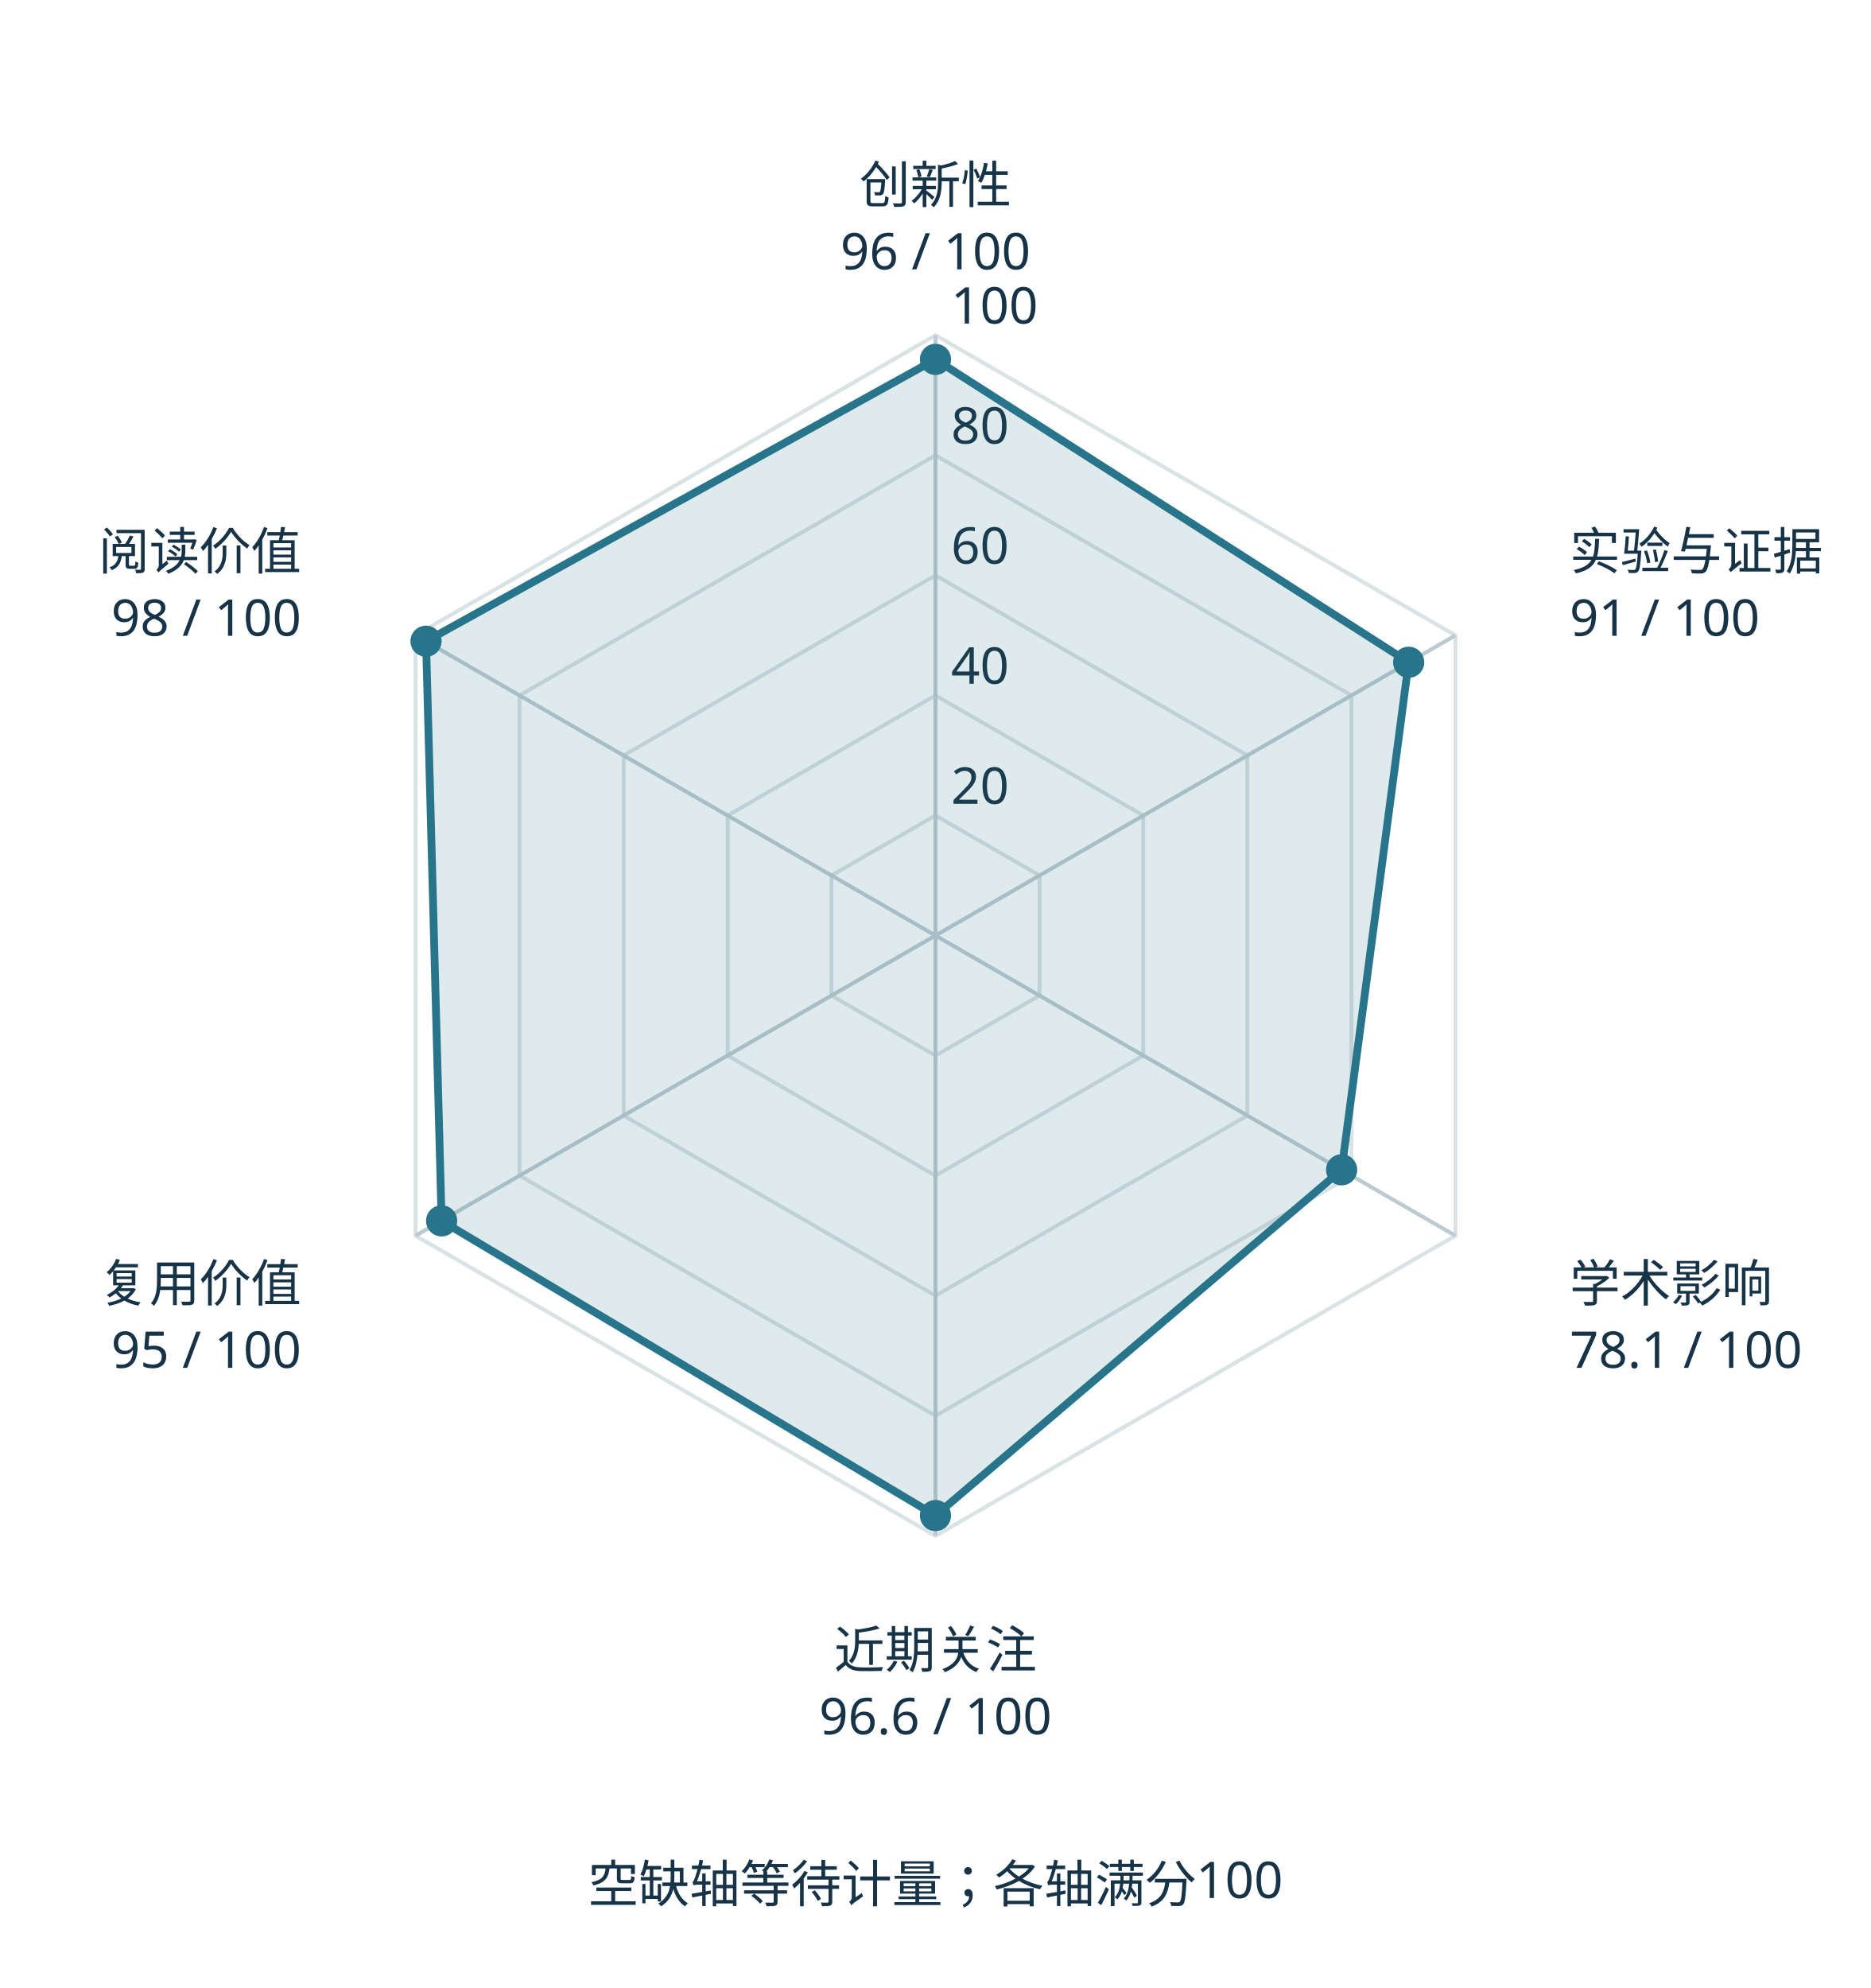
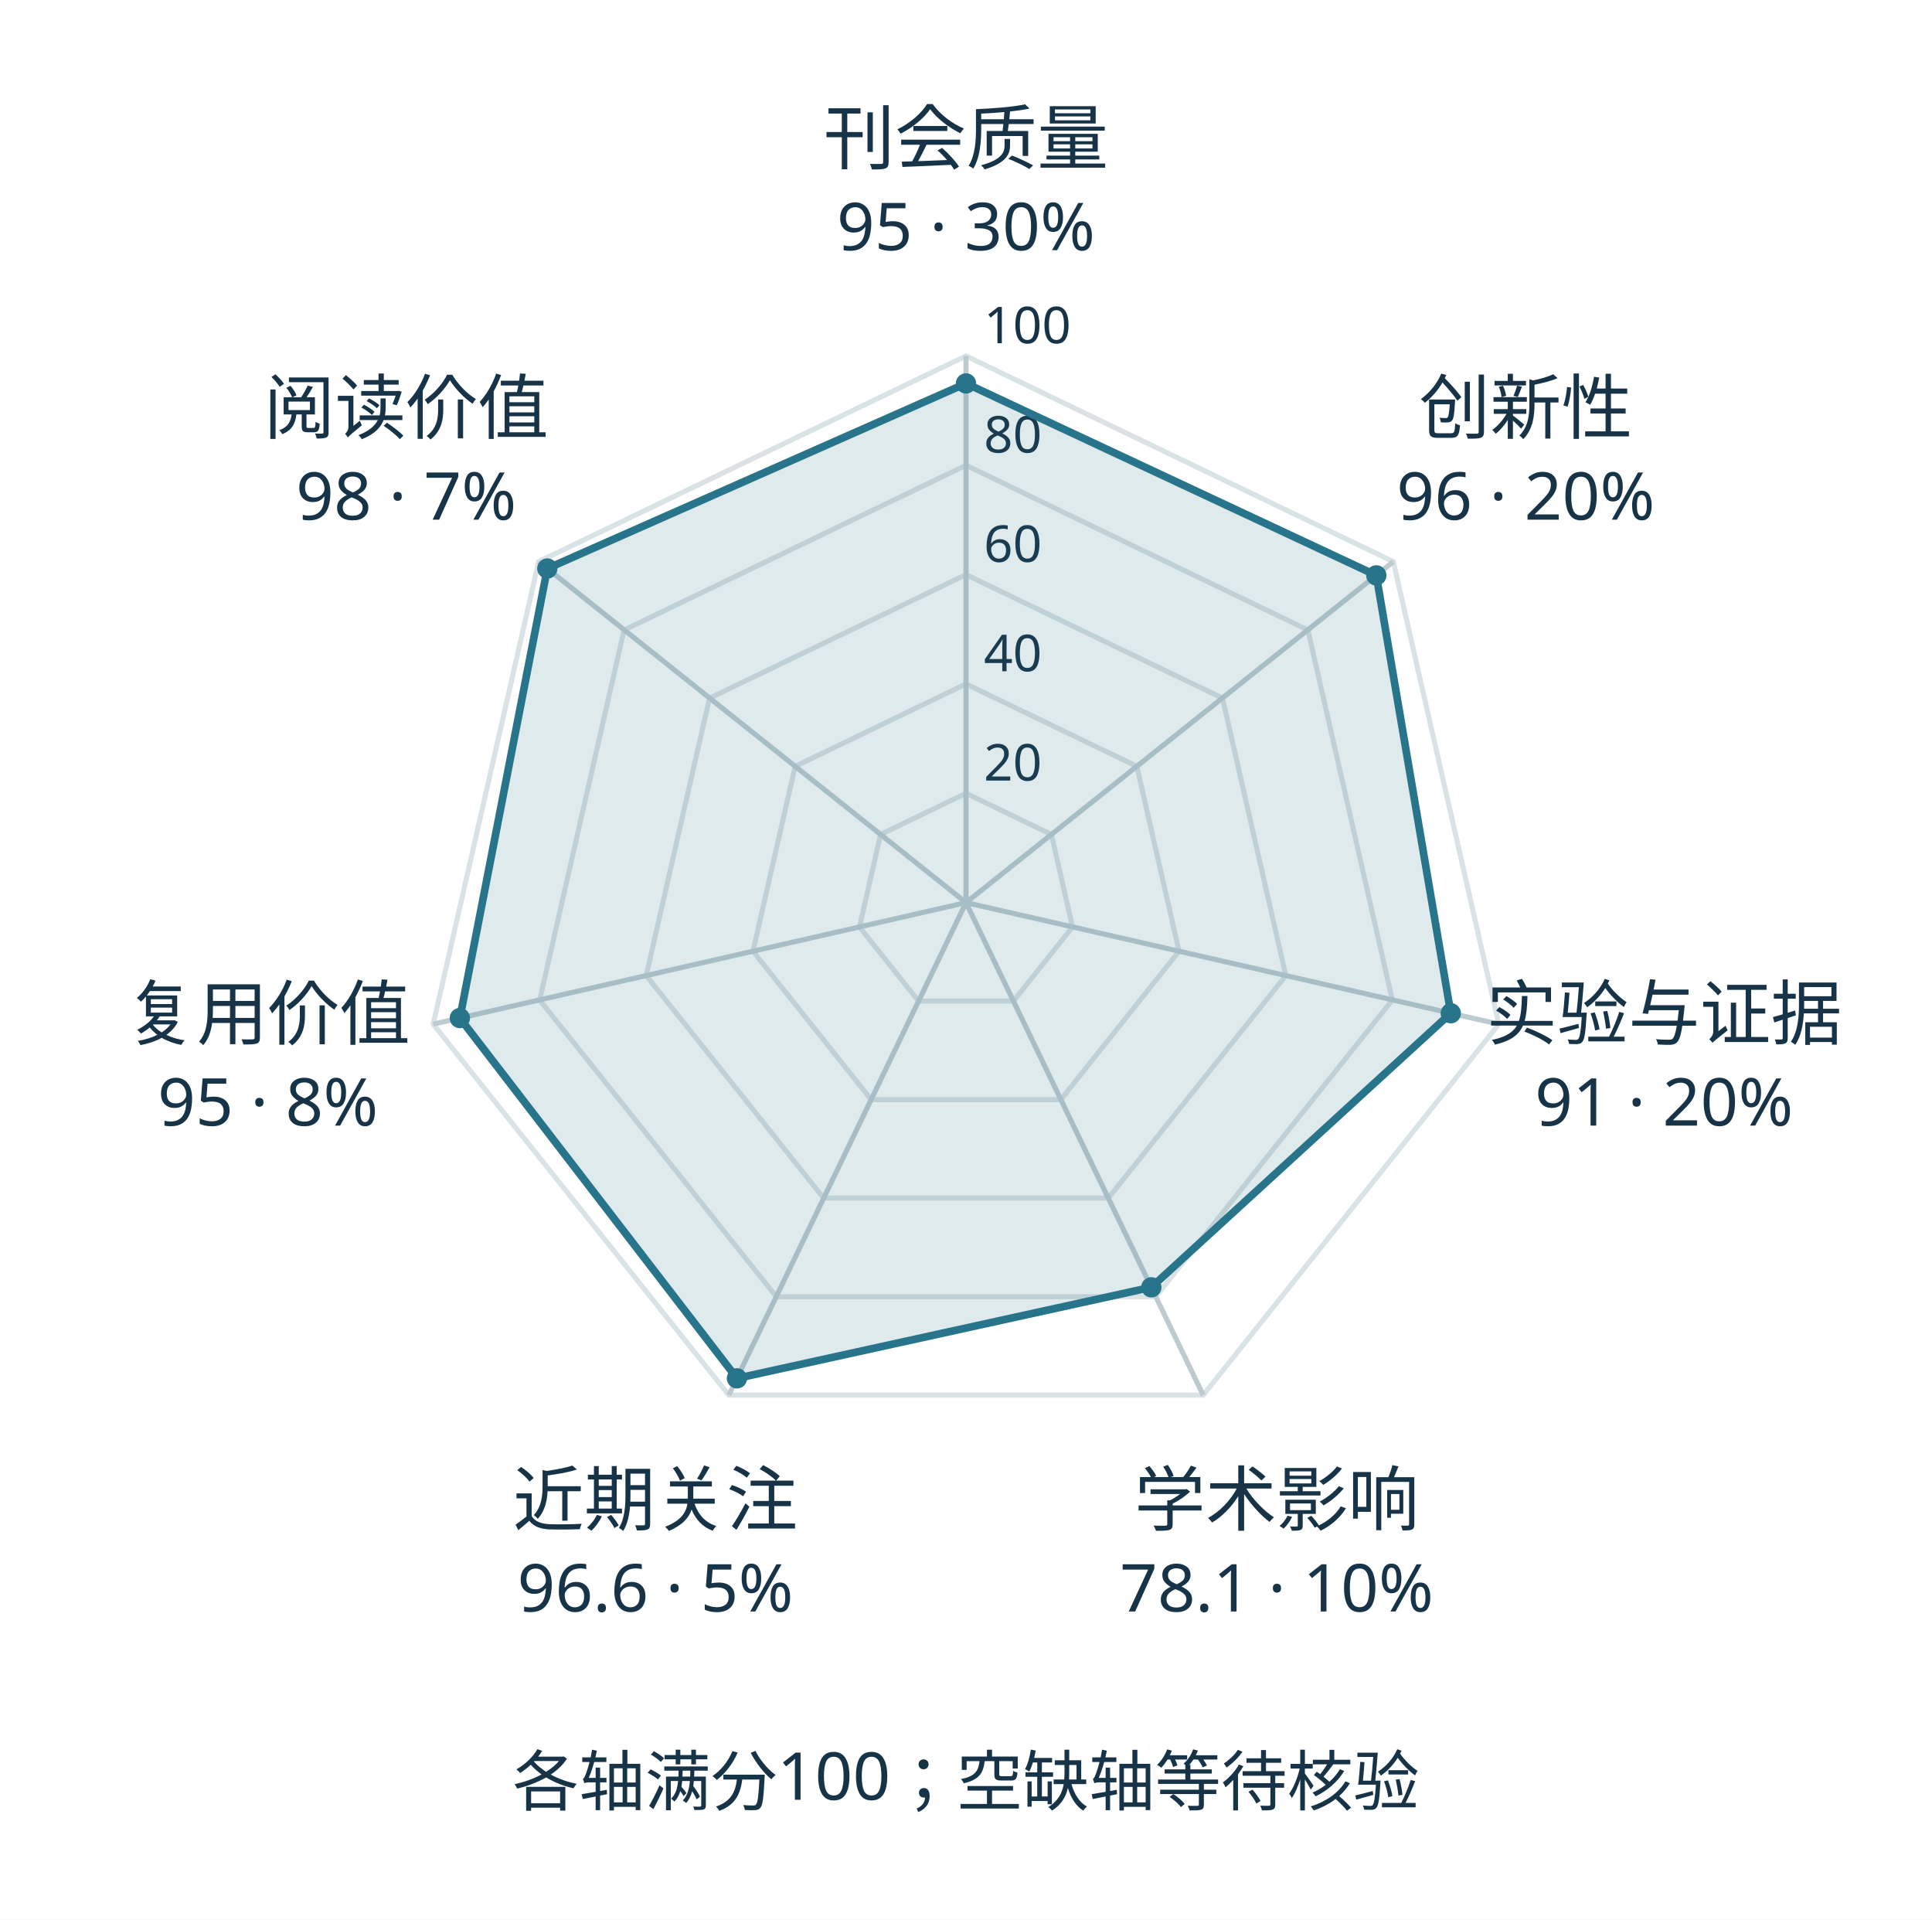
- <svg xmlns="http://www.w3.org/2000/svg" width="480" height="510" viewBox="0 0 480 510" role="img">
-   <rect width="480" height="510" fill="#fff" />
-   <g font-family="sans-serif" font-size="13" fill="#173347">
-     <polygon points="240.0,209.2 266.7,224.6 266.7,255.4 240.0,270.8 213.3,255.4 213.3,224.6" fill="none" stroke="#d9e2e5" />
-     <text x="244" y="206.2">20</text>
-     <polygon points="240.0,178.4 293.3,209.2 293.3,270.8 240.0,301.6 186.7,270.8 186.7,209.2" fill="none" stroke="#d9e2e5" />
-     <text x="244" y="175.4">40</text>
-     <polygon points="240.0,147.6 320.0,193.8 320.0,286.2 240.0,332.4 160.0,286.2 160.0,193.8" fill="none" stroke="#d9e2e5" />
-     <text x="244" y="144.6">60</text>
-     <polygon points="240.0,116.8 346.7,178.4 346.7,301.6 240.0,363.2 133.3,301.6 133.3,178.4" fill="none" stroke="#d9e2e5" />
-     <text x="244" y="113.8">80</text>
-     <polygon points="240.0,86.0 373.4,163.0 373.4,317.0 240.0,394.0 106.6,317.0 106.6,163.0" fill="none" stroke="#d9e2e5" />
-     <text x="244" y="83.0">100</text>
-     <line x1="240" y1="240" x2="240.0" y2="86.0" stroke="#bdcbd1" />
-     <text x="240.0" y="52.1" text-anchor="middle">创新性</text>
-     <text x="240.0" y="69.1" text-anchor="middle">96 / 100</text>
-     <line x1="240" y1="240" x2="373.4" y2="163.0" stroke="#bdcbd1" />
-     <text x="402.7" y="146.1" text-anchor="start">实验与证据</text>
-     <text x="402.7" y="163.1" text-anchor="start">91 / 100</text>
-     <line x1="240" y1="240" x2="373.4" y2="317.0" stroke="#bdcbd1" />
-     <text x="402.7" y="333.9" text-anchor="start">学术影响</text>
-     <text x="402.7" y="350.9" text-anchor="start">78.1 / 100</text>
-     <line x1="240" y1="240" x2="240.0" y2="394.0" stroke="#bdcbd1" />
-     <text x="240.0" y="427.9" text-anchor="middle">近期关注</text>
-     <text x="240.0" y="444.9" text-anchor="middle">96.6 / 100</text>
-     <line x1="240" y1="240" x2="106.6" y2="317.0" stroke="#bdcbd1" />
-     <text x="77.3" y="333.9" text-anchor="end">复用价值</text>
-     <text x="77.3" y="350.9" text-anchor="end">95 / 100</text>
-     <line x1="240" y1="240" x2="106.6" y2="163.0" stroke="#bdcbd1" />
-     <text x="77.3" y="146.1" text-anchor="end">阅读价值</text>
-     <text x="77.3" y="163.1" text-anchor="end">98 / 100</text>
-     <polygon points="240.0,92.2 361.4,169.9 344.2,300.1 240.0,388.8 113.3,313.2 109.3,164.5" fill="#28758b" fill-opacity=".15" stroke="#28758b" stroke-width="2" />
-     <circle cx="240.0" cy="92.2" r="4" fill="#28758b" />
-     <circle cx="361.4" cy="169.9" r="4" fill="#28758b" />
-     <circle cx="344.2" cy="300.1" r="4" fill="#28758b" />
-     <circle cx="240.0" cy="388.8" r="4" fill="#28758b" />
-     <circle cx="113.3" cy="313.2" r="4" fill="#28758b" />
-     <circle cx="109.3" cy="164.5" r="4" fill="#28758b" />
-     <text x="240" y="488" text-anchor="middle">空缺轴等待计量；各轴满分100</text>
+ <svg xmlns="http://www.w3.org/2000/svg" width="760" height="755" viewBox="0 0 760 755" role="img">
+   <rect width="760" height="755" fill="#fff" />
+   <g font-family="sans-serif" font-size="28" fill="#173347">
+     <polygon points="380.0,312.0 413.6,328.2 421.9,364.6 398.7,393.7 361.3,393.7 338.1,364.6 346.4,328.2" fill="none" stroke="#d9e2e5" stroke-width="2" />
+     <text x="387" y="307.0" font-size="20">20</text>
+     <polygon points="380.0,269.0 447.2,301.4 463.8,374.1 417.3,432.5 342.7,432.5 296.2,374.1 312.8,301.4" fill="none" stroke="#d9e2e5" stroke-width="2" />
+     <text x="387" y="264.0" font-size="20">40</text>
+     <polygon points="380.0,226.0 480.9,274.6 505.8,383.7 436.0,471.2 324.0,471.2 254.2,383.7 279.1,274.6" fill="none" stroke="#d9e2e5" stroke-width="2" />
+     <text x="387" y="221.0" font-size="20">60</text>
+     <polygon points="380.0,183.0 514.5,247.8 547.7,393.3 454.6,510.0 305.4,510.0 212.3,393.3 245.5,247.8" fill="none" stroke="#d9e2e5" stroke-width="2" />
+     <text x="387" y="178.0" font-size="20">80</text>
+     <polygon points="380.0,140.0 548.1,220.9 589.6,402.8 473.3,548.7 286.7,548.7 170.4,402.8 211.9,220.9" fill="none" stroke="#d9e2e5" stroke-width="2" />
+     <text x="387" y="135.0" font-size="20">100</text>
+     <line x1="380" y1="355" x2="380.0" y2="140.0" stroke="#bdcbd1" stroke-width="2" />
+     <text x="380.0" y="64.4" text-anchor="middle">刊会质量</text>
+     <text x="380.0" y="98.4" font-size="26" text-anchor="middle">95 · 30%</text>
+     <line x1="380" y1="355" x2="548.1" y2="220.9" stroke="#bdcbd1" stroke-width="2" />
+     <text x="600.2" y="170.4" text-anchor="middle">创新性</text>
+     <text x="600.2" y="204.4" font-size="26" text-anchor="middle">96 · 20%</text>
+     <line x1="380" y1="355" x2="589.6" y2="402.8" stroke="#bdcbd1" stroke-width="2" />
+     <text x="654.6" y="408.7" text-anchor="middle">实验与证据</text>
+     <text x="654.6" y="442.7" font-size="26" text-anchor="middle">91 · 20%</text>
+     <line x1="380" y1="355" x2="473.3" y2="548.7" stroke="#bdcbd1" stroke-width="2" />
+     <text x="502.2" y="599.8" text-anchor="middle">学术影响</text>
+     <text x="502.2" y="633.8" font-size="26" text-anchor="middle">78.1 · 10%</text>
+     <line x1="380" y1="355" x2="286.7" y2="548.7" stroke="#bdcbd1" stroke-width="2" />
+     <text x="257.8" y="599.8" text-anchor="middle">近期关注</text>
+     <text x="257.8" y="633.8" font-size="26" text-anchor="middle">96.6 · 5%</text>
+     <line x1="380" y1="355" x2="170.4" y2="402.8" stroke="#bdcbd1" stroke-width="2" />
+     <text x="105.4" y="408.7" text-anchor="middle">复用价值</text>
+     <text x="105.4" y="442.7" font-size="26" text-anchor="middle">95 · 8%</text>
+     <line x1="380" y1="355" x2="211.9" y2="220.9" stroke="#bdcbd1" stroke-width="2" />
+     <text x="159.8" y="170.4" text-anchor="middle">阅读价值</text>
+     <text x="159.8" y="204.4" font-size="26" text-anchor="middle">98 · 7%</text>
+     <polygon points="380.0,150.8 541.4,226.3 570.7,398.5 452.9,506.3 289.9,542.1 180.9,400.4 215.3,223.6" fill="#28758b" fill-opacity=".15" stroke="#28758b" stroke-width="3" />
+     <circle cx="380.0" cy="150.8" r="4" fill="#28758b" />
+     <circle cx="541.4" cy="226.3" r="4" fill="#28758b" />
+     <circle cx="570.7" cy="398.5" r="4" fill="#28758b" />
+     <circle cx="452.9" cy="506.3" r="4" fill="#28758b" />
+     <circle cx="289.9" cy="542.1" r="4" fill="#28758b" />
+     <circle cx="180.9" cy="400.4" r="4" fill="#28758b" />
+     <circle cx="215.3" cy="223.6" r="4" fill="#28758b" />
+     <text x="380" y="710" font-size="26" text-anchor="middle">各轴满分100；空缺轴等待核验</text>
  </g>
</svg>
